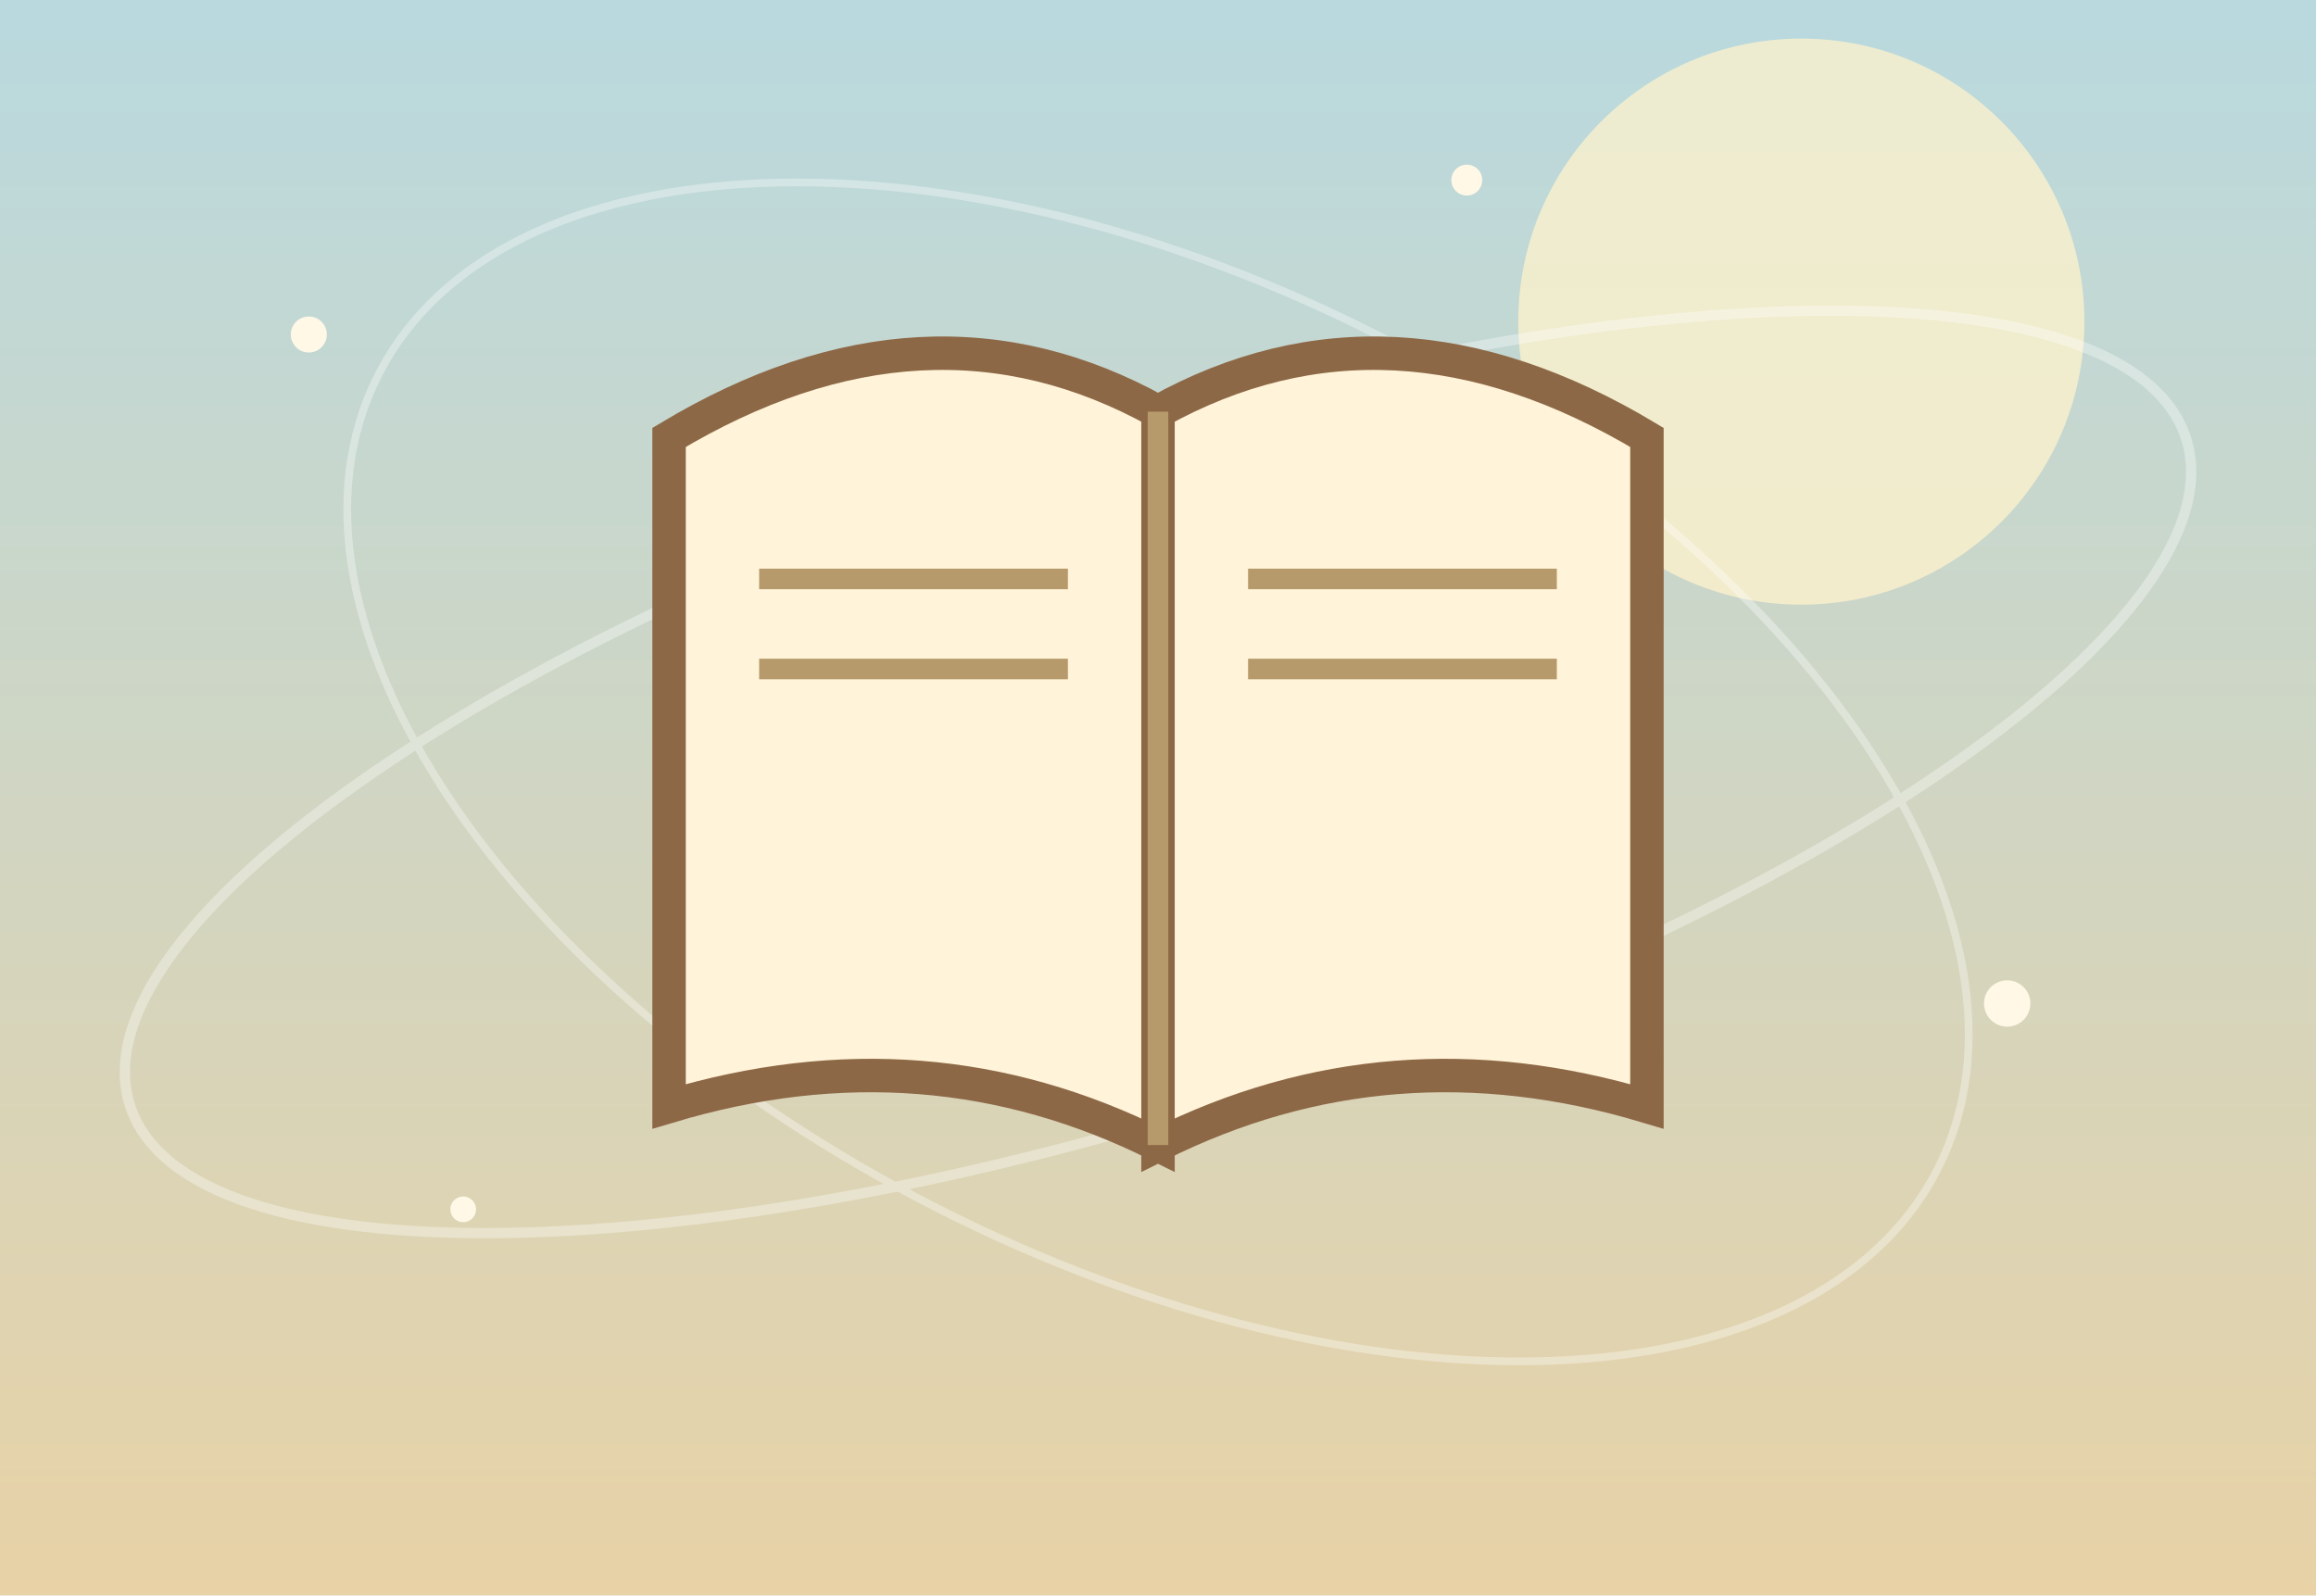
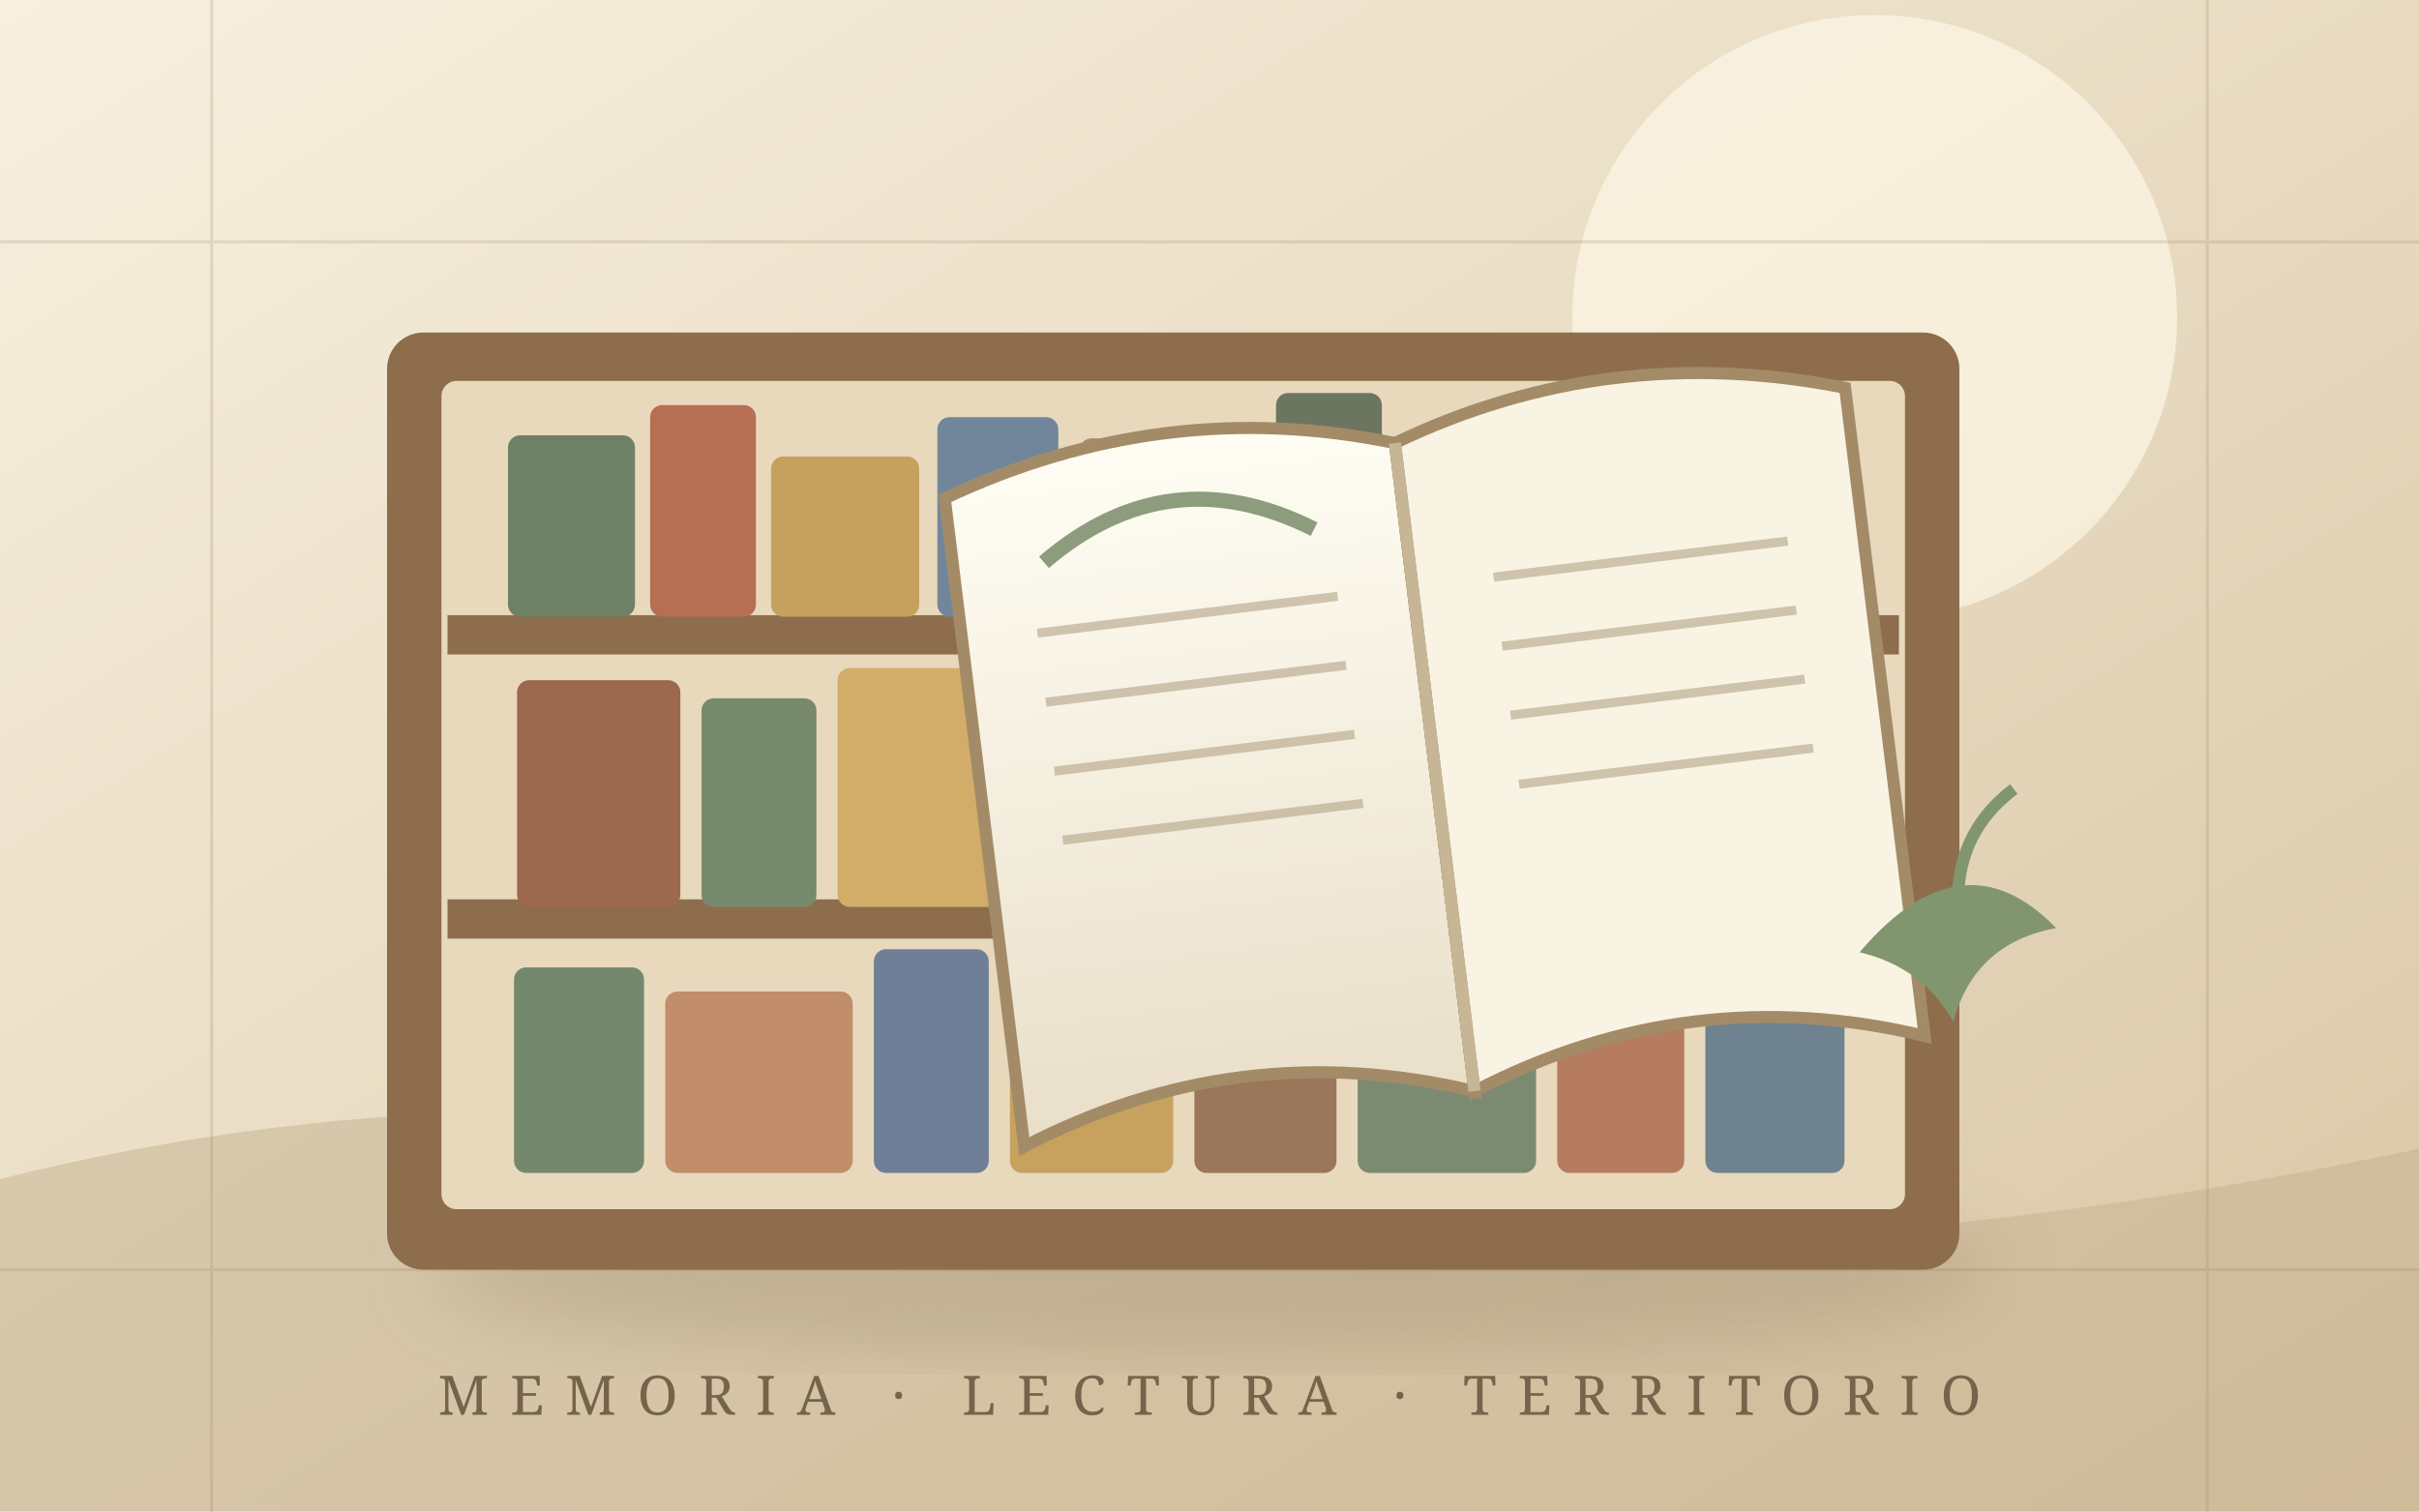
- <svg xmlns="http://www.w3.org/2000/svg" viewBox="0 0 900 620">
+ <svg xmlns="http://www.w3.org/2000/svg" viewBox="0 0 800 500">
  <defs>
-     <linearGradient id="sky" x2="0" y2="1">
-       <stop stop-color="#b9d9df" />
-       <stop offset="1" stop-color="#e8d2a6" />
+     <linearGradient id="bg" x2="1" y2="1">
+       <stop stop-color="#f7f0df" />
+       <stop offset="1" stop-color="#d9c6a4" />
    </linearGradient>
+     <linearGradient id="paper" x2="0" y2="1">
+       <stop stop-color="#fffdf4" />
+       <stop offset="1" stop-color="#e9dfc9" />
+     </linearGradient>
+     <filter id="sh">
+       <feGaussianBlur stdDeviation="12" />
+     </filter>
  </defs>
-   <rect width="900" height="620" fill="url(#sky)" />
-   <circle cx="700" cy="125" r="110" fill="#fff3cc" opacity=".75" />
-   <g fill="none" stroke="#fff" opacity=".34">
-     <ellipse cx="450" cy="300" rx="420" ry="130" transform="rotate(-18 450 300)" stroke-width="4" />
-     <ellipse cx="450" cy="300" rx="340" ry="190" transform="rotate(27 450 300)" stroke-width="3" />
+   <rect width="800" height="500" fill="url(#bg)" />
+   <circle cx="620" cy="105" r="100" fill="#fff9e9" opacity=".65" />
+   <path d="M0 390Q180 345 360 390T800 380V500H0Z" fill="#c2ad89" opacity=".45" />
+   <g opacity=".22" stroke="#9e815d" fill="none">
+     <path d="M70 0V500M730 0V500M0 80H800M0 420H800" />
  </g>
-   <path d="M260 170Q360 110 450 160V445Q360 400 260 430ZM450 160Q540 110 640 170V430Q540 400 450 445Z" fill="#fff4d9" stroke="#8d6846" stroke-width="13" />
-   <path d="M450 160V445M295 225H415M295 260H415M485 225H605M485 260H605" stroke="#b79a6b" stroke-width="8" />
-   <g fill="#fff8e7">
-     <circle cx="120" cy="130" r="7" />
-     <circle cx="780" cy="390" r="9" />
-     <circle cx="180" cy="470" r="5" />
-     <circle cx="570" cy="70" r="6" />
+   <ellipse cx="400" cy="421" rx="260" ry="28" fill="#68543d" opacity=".18" filter="url(#sh)" />
+   <g transform="translate(128 86)">
+     <rect x="0" y="24" width="520" height="310" rx="12" fill="#8e6d4c" />
+     <rect x="18" y="40" width="484" height="274" rx="5" fill="#e8d9bd" />
+     <path d="M20 124H500M20 218H500" stroke="#8e6d4c" stroke-width="13" />
+     <g>
+       <rect x="40" y="58" width="42" height="60" rx="4" fill="#6e8065" />
+       <rect x="87" y="48" width="35" height="70" rx="4" fill="#b66f52" />
+       <rect x="127" y="65" width="49" height="53" rx="4" fill="#c6a15e" />
+       <rect x="182" y="52" width="40" height="66" rx="4" fill="#71869a" />
+       <rect x="229" y="59" width="58" height="59" rx="4" fill="#a78b72" />
+       <rect x="294" y="44" width="35" height="74" rx="4" fill="#6c7560" />
+       <rect x="337" y="58" width="52" height="60" rx="4" fill="#c28d6d" />
+       <rect x="396" y="50" width="42" height="68" rx="4" fill="#6b8290" />
+       <rect x="444" y="62" width="42" height="56" rx="4" fill="#b7a16d" />
+     </g>
+     <g>
+       <rect x="43" y="139" width="54" height="75" rx="4" fill="#9d694e" />
+       <rect x="104" y="145" width="38" height="69" rx="4" fill="#77896d" />
+       <rect x="149" y="135" width="60" height="79" rx="4" fill="#d1ad69" />
+       <rect x="216" y="149" width="42" height="65" rx="4" fill="#73879b" />
+       <rect x="265" y="141" width="52" height="73" rx="4" fill="#b17c66" />
+       <rect x="324" y="133" width="42" height="81" rx="4" fill="#66785f" />
+       <rect x="373" y="147" width="56" height="67" rx="4" fill="#c19d72" />
+       <rect x="435" y="139" width="49" height="75" rx="4" fill="#788a8a" />
+     </g>
+     <g>
+       <rect x="42" y="234" width="43" height="68" rx="4" fill="#74886e" />
+       <rect x="92" y="242" width="62" height="60" rx="4" fill="#c18d6b" />
+       <rect x="161" y="228" width="38" height="74" rx="4" fill="#6f7f98" />
+       <rect x="206" y="237" width="54" height="65" rx="4" fill="#c7a15e" />
+       <rect x="267" y="231" width="47" height="71" rx="4" fill="#9a765a" />
+       <rect x="321" y="241" width="59" height="61" rx="4" fill="#7b8b72" />
+       <rect x="387" y="230" width="42" height="72" rx="4" fill="#b67c5f" />
+       <rect x="436" y="239" width="46" height="63" rx="4" fill="#6e8290" />
+     </g>
  </g>
+   <g transform="translate(310 145) rotate(-7)">
+     <path d="M0 20Q76 -5 150 20V236Q75 208 0 236Z" fill="url(#paper)" stroke="#a38b67" stroke-width="4" />
+     <path d="M150 20Q224 -5 300 20V236Q225 208 150 236Z" fill="#f9f3e4" stroke="#a38b67" stroke-width="4" />
+     <path d="M150 20V236" stroke="#c7b695" stroke-width="4" />
+     <g stroke="#b7a98d" stroke-width="3" opacity=".65">
+       <path d="M25 68H125M25 91H125M25 114H125M25 137H125M177 68H275M177 91H275M177 114H275M177 137H275" />
+     </g>
+     <path d="M30 45Q75 15 120 45" fill="none" stroke="#8c9c7d" stroke-width="5" />
+   </g>
+   <path d="M615 315q34-40 65-8q-27 5-34 31q-10-18-31-23" fill="#81966f" />
+   <path d="M648 304q-3-27 18-43" stroke="#81966f" stroke-width="4" fill="none" />
+   <text x="400" y="468" text-anchor="middle" font-family="Georgia" font-size="18" letter-spacing="7" fill="#75634b">MEMORIA · LECTURA · TERRITORIO</text>
</svg>
